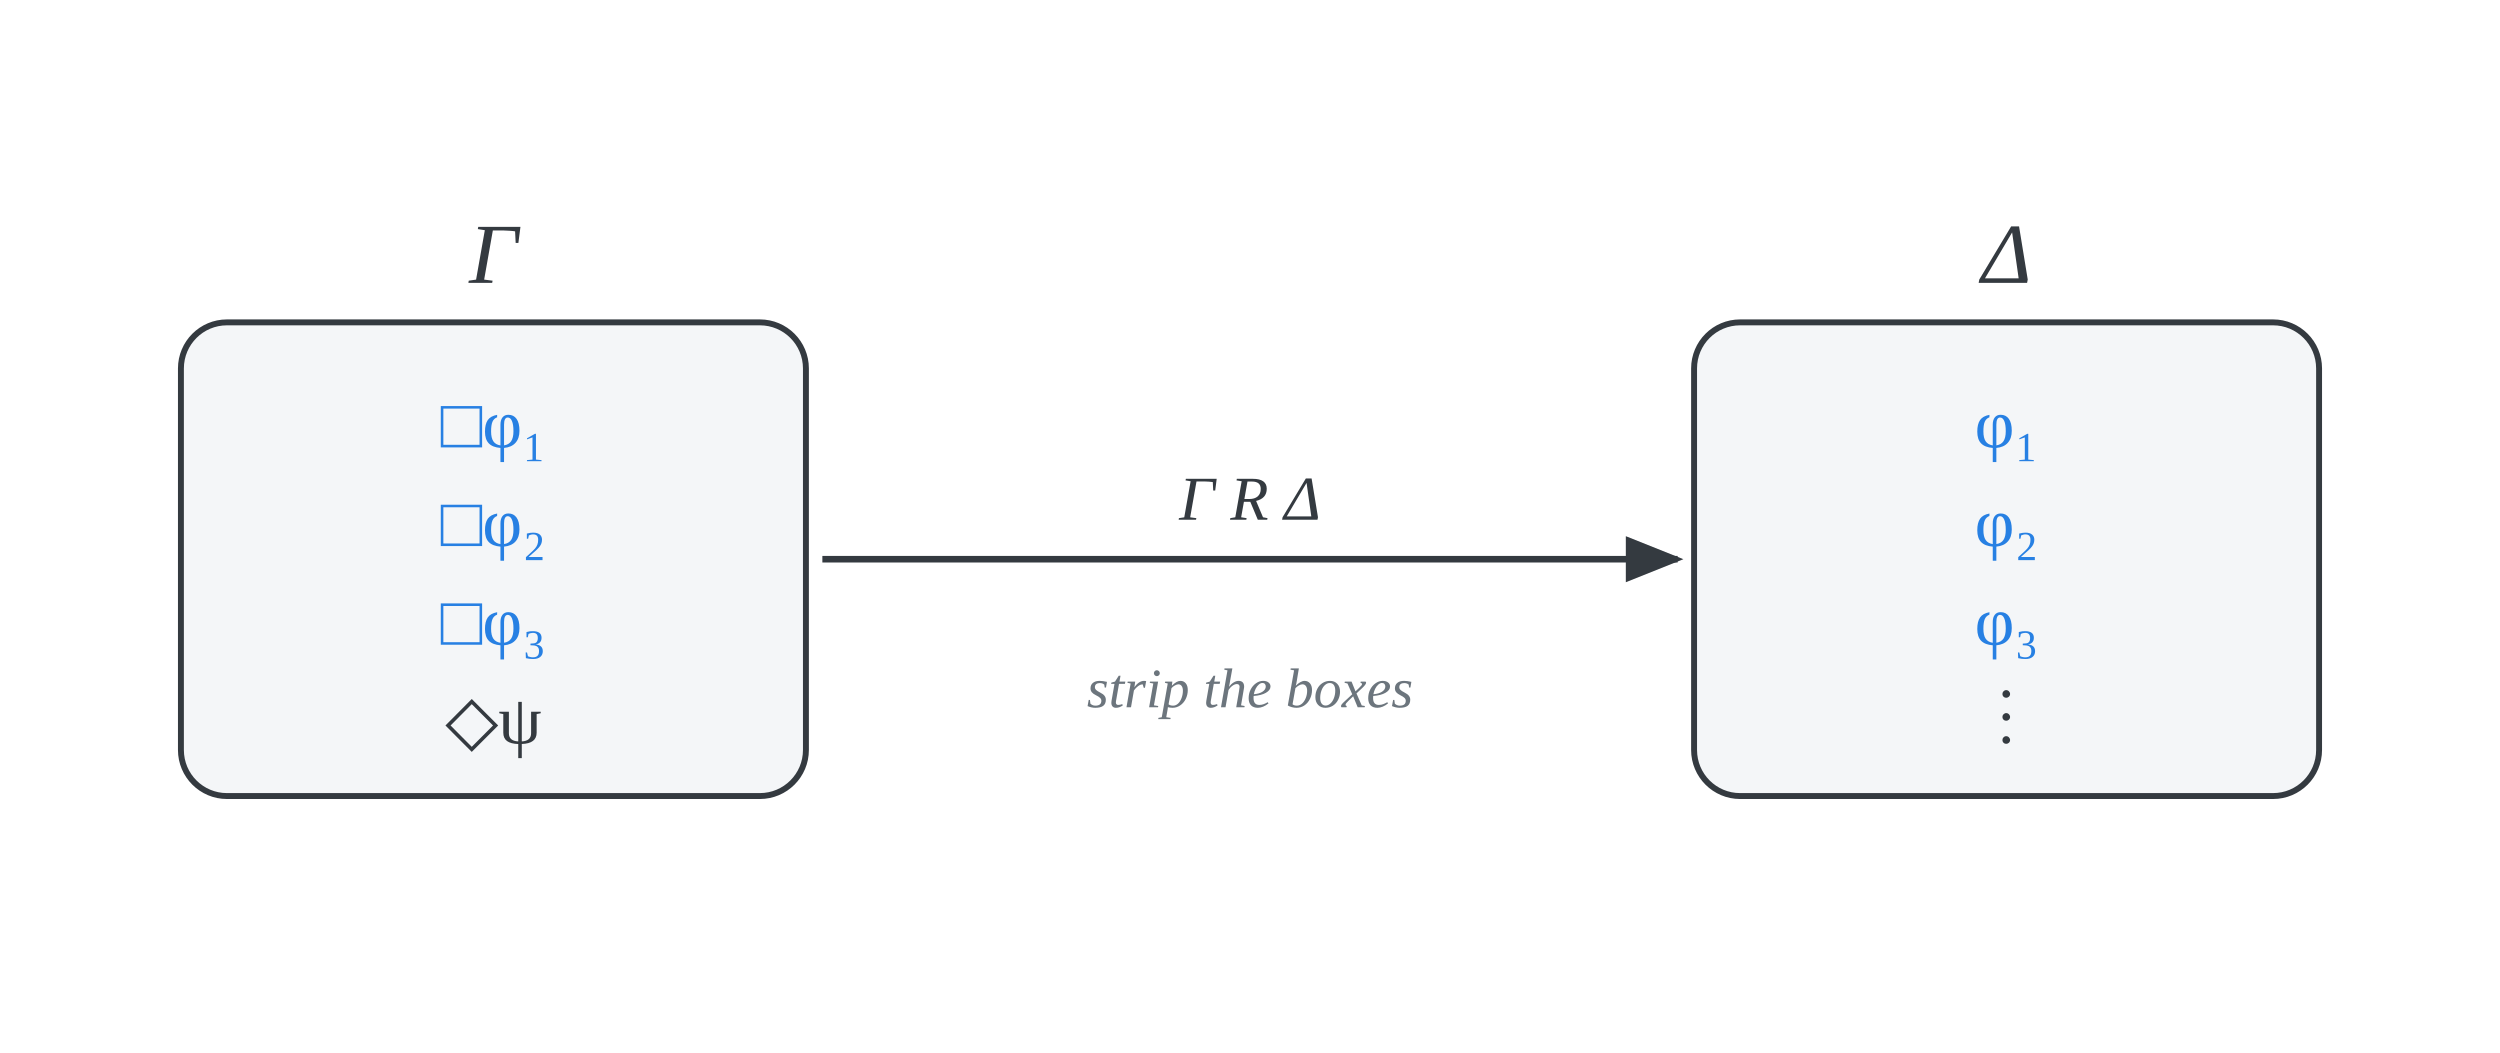
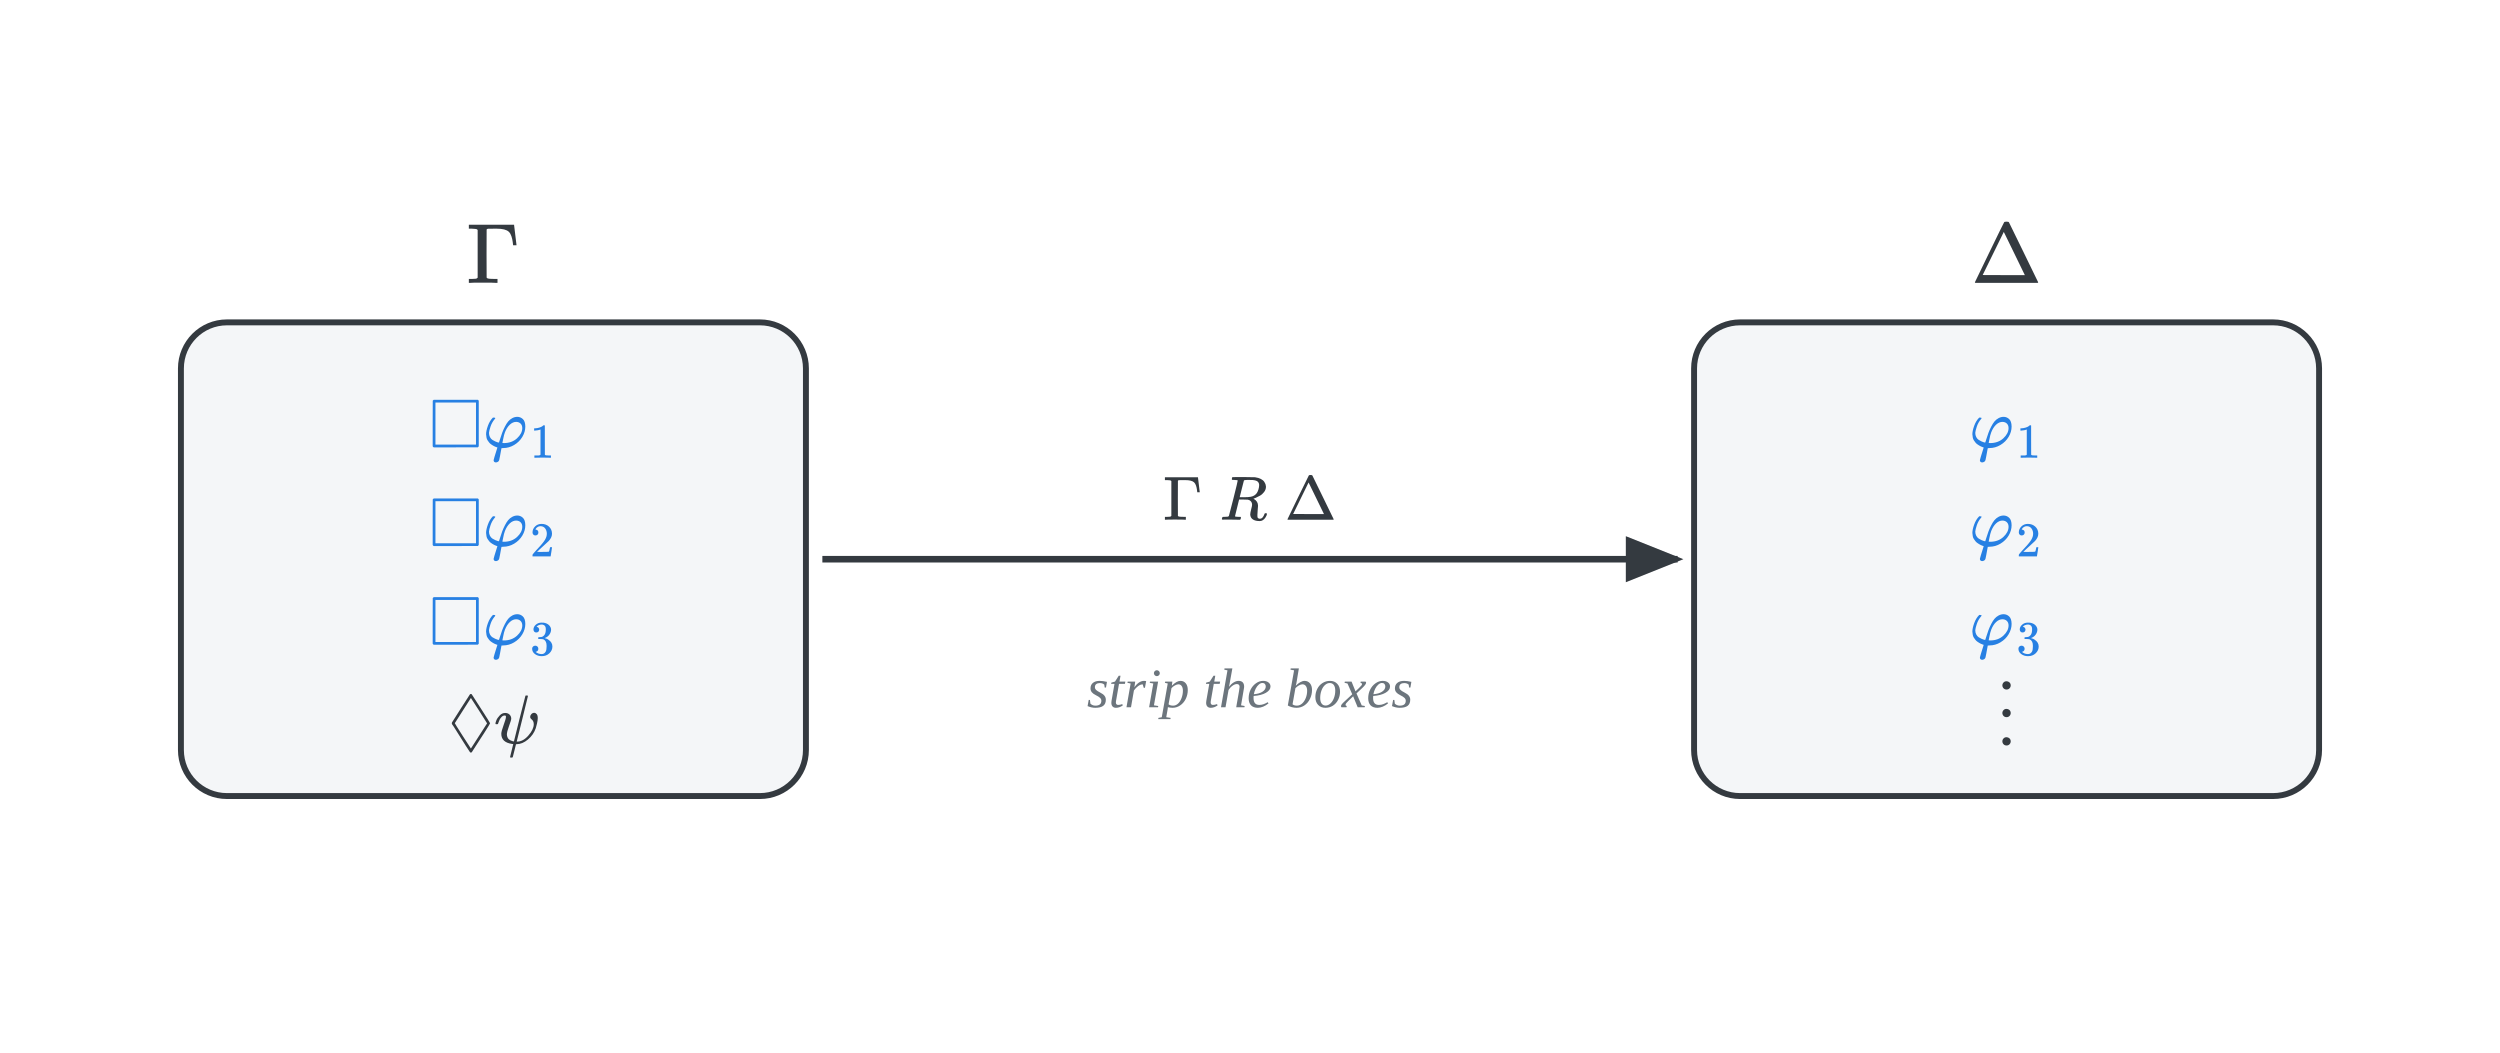
<svg xmlns="http://www.w3.org/2000/svg" aria-label="Gamma R Delta: whatever is boxed in Gamma is in Delta." role="img" width="760" height="320" viewBox="0 0 760 320">
  <defs>
    <marker id="a" markerHeight="7" markerWidth="9" orient="auto-start-reverse" refX="9" refY="4" viewBox="0 0 10 8">
      <path d="M 0 0 L 10 4 L 0 8 z" fill="#343a40" />
    </marker>
    <marker id="b" markerHeight="7" markerWidth="9" orient="auto-start-reverse" refX="9" refY="4" viewBox="0 0 10 8">
      <path d="M 0 0 L 10 4 L 0 8 z" fill="#2780e3" />
    </marker>
  </defs>
  <g font-family="Georgia, 'Times New Roman', 'DejaVu Serif', serif">
    <rect x="55.0" y="98.0" width="190" height="144" rx="14" fill="#f4f6f8" stroke="#343a40" stroke-width="1.8" />
-     <text x="150" y="86.0" font-size="26" fill="#343a40" font-style="italic" text-anchor="middle">Γ</text>
-     <text x="150" y="136.0" font-size="21" fill="#2780e3" text-anchor="middle">□φ₁</text>
-     <text x="150" y="166.0" font-size="21" fill="#2780e3" text-anchor="middle">□φ₂</text>
-     <text x="150" y="196.0" font-size="21" fill="#2780e3" text-anchor="middle">□φ₃</text>
-     <text x="150" y="226.0" font-size="21" fill="#343a40" text-anchor="middle">◇ψ</text>
+     <g transform="translate(141.88,86.00) scale(0.026)">
+       <g stroke="#343a40" fill="#343a40" stroke-width="0" transform="scale(1,-1)">
+         <g data-mml-node="math">
+           <g data-mml-node="mi">
+             <path data-c="393" d="M128 619Q121 626 117 628T101 631T58 634H25V680H554V676Q556 670 568 560T582 444V440H542V444Q542 445 538 478T523 545T492 598Q454 634 349 634H334Q264 634 249 633T233 621Q232 618 232 339L233 61Q240 54 245 52T270 48T333 46H360V0H348Q324 3 182 3Q51 3 36 0H25V46H58Q100 47 109 49T128 61V619Z" />
+           </g>
+         </g>
+       </g>
+     </g>
+     <g transform="translate(130.38,136.00) scale(0.021)">
+       <g stroke="#2780e3" fill="#2780e3" stroke-width="0" transform="scale(1,-1)">
+         <g data-mml-node="math">
+           <g data-mml-node="mi">
+             <path data-c="25FB" d="M71 0Q59 4 55 16V346L56 676Q64 686 70 689H709Q719 681 722 674V15Q719 10 709 1L390 0H71ZM682 40V649H95V40H682Z" />
+           </g>
+           <g data-mml-node="msub" transform="translate(778,0)">
+             <g data-mml-node="mi">
+               <path data-c="1D711" d="M92 210Q92 176 106 149T142 108T185 85T220 72L235 70L237 71L250 112Q268 170 283 211T322 299T370 375T429 423T502 442Q547 442 582 410T618 302Q618 224 575 152T457 35T299 -10Q273 -10 273 -12L266 -48Q260 -83 252 -125T241 -179Q236 -203 215 -212Q204 -218 190 -218Q159 -215 159 -185Q159 -175 214 -2L209 0Q204 2 195 5T173 14T147 28T120 46T94 71T71 103T56 142T50 190Q50 238 76 311T149 431H162Q183 431 183 423Q183 417 175 409Q134 361 114 300T92 210ZM574 278Q574 320 550 344T486 369Q437 369 394 329T323 218Q309 184 295 109L286 64Q304 62 306 62Q423 62 498 131T574 278Z" />
+             </g>
+             <g data-mml-node="mn" transform="translate(687,-150) scale(0.707)">
+               <path data-c="31" d="M213 578L200 573Q186 568 160 563T102 556H83V602H102Q149 604 189 617T245 641T273 663Q275 666 285 666Q294 666 302 660V361L303 61Q310 54 315 52T339 48T401 46H427V0H416Q395 3 257 3Q121 3 100 0H88V46H114Q136 46 152 46T177 47T193 50T201 52T207 57T213 61V578Z" />
+             </g>
+           </g>
+         </g>
+       </g>
+     </g>
+     <g transform="translate(130.38,166.00) scale(0.021)">
+       <g stroke="#2780e3" fill="#2780e3" stroke-width="0" transform="scale(1,-1)">
+         <g data-mml-node="math">
+           <g data-mml-node="mi">
+             <path data-c="25FB" d="M71 0Q59 4 55 16V346L56 676Q64 686 70 689H709Q719 681 722 674V15Q719 10 709 1L390 0H71ZM682 40V649H95V40H682Z" />
+           </g>
+           <g data-mml-node="msub" transform="translate(778,0)">
+             <g data-mml-node="mi">
+               <path data-c="1D711" d="M92 210Q92 176 106 149T142 108T185 85T220 72L235 70L237 71L250 112Q268 170 283 211T322 299T370 375T429 423T502 442Q547 442 582 410T618 302Q618 224 575 152T457 35T299 -10Q273 -10 273 -12L266 -48Q260 -83 252 -125T241 -179Q236 -203 215 -212Q204 -218 190 -218Q159 -215 159 -185Q159 -175 214 -2L209 0Q204 2 195 5T173 14T147 28T120 46T94 71T71 103T56 142T50 190Q50 238 76 311T149 431H162Q183 431 183 423Q183 417 175 409Q134 361 114 300T92 210ZM574 278Q574 320 550 344T486 369Q437 369 394 329T323 218Q309 184 295 109L286 64Q304 62 306 62Q423 62 498 131T574 278Z" />
+             </g>
+             <g data-mml-node="mn" transform="translate(687,-150) scale(0.707)">
+               <path data-c="32" d="M109 429Q82 429 66 447T50 491Q50 562 103 614T235 666Q326 666 387 610T449 465Q449 422 429 383T381 315T301 241Q265 210 201 149L142 93L218 92Q375 92 385 97Q392 99 409 186V189H449V186Q448 183 436 95T421 3V0H50V19V31Q50 38 56 46T86 81Q115 113 136 137Q145 147 170 174T204 211T233 244T261 278T284 308T305 340T320 369T333 401T340 431T343 464Q343 527 309 573T212 619Q179 619 154 602T119 569T109 550Q109 549 114 549Q132 549 151 535T170 489Q170 464 154 447T109 429Z" />
+             </g>
+           </g>
+         </g>
+       </g>
+     </g>
+     <g transform="translate(130.38,196.00) scale(0.021)">
+       <g stroke="#2780e3" fill="#2780e3" stroke-width="0" transform="scale(1,-1)">
+         <g data-mml-node="math">
+           <g data-mml-node="mi">
+             <path data-c="25FB" d="M71 0Q59 4 55 16V346L56 676Q64 686 70 689H709Q719 681 722 674V15Q719 10 709 1L390 0H71ZM682 40V649H95V40H682Z" />
+           </g>
+           <g data-mml-node="msub" transform="translate(778,0)">
+             <g data-mml-node="mi">
+               <path data-c="1D711" d="M92 210Q92 176 106 149T142 108T185 85T220 72L235 70L237 71L250 112Q268 170 283 211T322 299T370 375T429 423T502 442Q547 442 582 410T618 302Q618 224 575 152T457 35T299 -10Q273 -10 273 -12L266 -48Q260 -83 252 -125T241 -179Q236 -203 215 -212Q204 -218 190 -218Q159 -215 159 -185Q159 -175 214 -2L209 0Q204 2 195 5T173 14T147 28T120 46T94 71T71 103T56 142T50 190Q50 238 76 311T149 431H162Q183 431 183 423Q183 417 175 409Q134 361 114 300T92 210ZM574 278Q574 320 550 344T486 369Q437 369 394 329T323 218Q309 184 295 109L286 64Q304 62 306 62Q423 62 498 131T574 278Z" />
+             </g>
+             <g data-mml-node="mn" transform="translate(687,-150) scale(0.707)">
+               <path data-c="33" d="M127 463Q100 463 85 480T69 524Q69 579 117 622T233 665Q268 665 277 664Q351 652 390 611T430 522Q430 470 396 421T302 350L299 348Q299 347 308 345T337 336T375 315Q457 262 457 175Q457 96 395 37T238 -22Q158 -22 100 21T42 130Q42 158 60 175T105 193Q133 193 151 175T169 130Q169 119 166 110T159 94T148 82T136 74T126 70T118 67L114 66Q165 21 238 21Q293 21 321 74Q338 107 338 175V195Q338 290 274 322Q259 328 213 329L171 330L168 332Q166 335 166 348Q166 366 174 366Q202 366 232 371Q266 376 294 413T322 525V533Q322 590 287 612Q265 626 240 626Q208 626 181 615T143 592T132 580H135Q138 579 143 578T153 573T165 566T175 555T183 540T186 520Q186 498 172 481T127 463Z" />
+             </g>
+           </g>
+         </g>
+       </g>
+     </g>
+     <g transform="translate(136.16,226.00) scale(0.021)">
+       <g stroke="#343a40" fill="#343a40" stroke-width="0" transform="scale(1,-1)">
+         <g data-mml-node="math">
+           <g data-mml-node="mi">
+             <path data-c="25CA" d="M318 709Q325 716 332 716Q340 716 344 713T474 511Q611 298 611 292Q611 285 526 152Q494 103 474 72Q347 -128 344 -130Q340 -132 333 -132T322 -130Q319 -128 257 -31T131 169T60 278Q56 285 56 292Q56 298 60 305Q73 326 194 516T318 709ZM567 290T567 291T451 475T333 658L100 293Q100 288 215 108L333 -74Q334 -74 450 108Z" />
+           </g>
+           <g data-mml-node="mi" transform="translate(667,0)">
+             <path data-c="1D713" d="M161 441Q202 441 226 417T250 358Q250 338 218 252T187 127Q190 85 214 61Q235 43 257 37Q275 29 288 29H289L371 360Q455 691 456 692Q459 694 472 694Q492 694 492 687Q492 678 411 356Q329 28 329 27T335 26Q421 26 498 114T576 278Q576 302 568 319T550 343T532 361T524 384Q524 405 541 424T583 443Q602 443 618 425T634 366Q634 337 623 288T605 220Q573 125 492 57T329 -11H319L296 -104Q272 -198 272 -199Q270 -205 252 -205H239Q233 -199 233 -197Q233 -192 256 -102T279 -9Q272 -8 265 -8Q106 14 106 139Q106 174 139 264T173 379Q173 380 173 381Q173 390 173 393T169 400T158 404H154Q131 404 112 385T82 344T65 302T57 280Q55 278 41 278H27Q21 284 21 287Q21 299 34 333T82 404T161 441Z" />
+           </g>
+         </g>
+       </g>
+     </g>
    <rect x="515.0" y="98.0" width="190" height="144" rx="14" fill="#f4f6f8" stroke="#343a40" stroke-width="1.8" />
-     <text x="610" y="86.0" font-size="26" fill="#343a40" font-style="italic" text-anchor="middle">Δ</text>
-     <text x="610" y="136.0" font-size="21" fill="#2780e3" text-anchor="middle">φ₁</text>
-     <text x="610" y="166.0" font-size="21" fill="#2780e3" text-anchor="middle">φ₂</text>
-     <text x="610" y="196.0" font-size="21" fill="#2780e3" text-anchor="middle">φ₃</text>
-     <text x="610" y="226.0" font-size="21" fill="#343a40" text-anchor="middle">⋮</text>
+     <g transform="translate(599.17,86.00) scale(0.026)">
+       <g stroke="#343a40" fill="#343a40" stroke-width="0" transform="scale(1,-1)">
+         <g data-mml-node="math">
+           <g data-mml-node="mi">
+             <path data-c="394" d="M51 0Q46 4 46 7Q46 9 215 357T388 709Q391 716 416 716Q439 716 444 709Q447 705 616 357T786 7Q786 4 781 0H51ZM507 344L384 596L137 92L383 91H630Q630 93 507 344Z" />
+           </g>
+         </g>
+       </g>
+     </g>
+     <g transform="translate(598.55,136.00) scale(0.021)">
+       <g stroke="#2780e3" fill="#2780e3" stroke-width="0" transform="scale(1,-1)">
+         <g data-mml-node="math">
+           <g data-mml-node="msub">
+             <g data-mml-node="mi">
+               <path data-c="1D711" d="M92 210Q92 176 106 149T142 108T185 85T220 72L235 70L237 71L250 112Q268 170 283 211T322 299T370 375T429 423T502 442Q547 442 582 410T618 302Q618 224 575 152T457 35T299 -10Q273 -10 273 -12L266 -48Q260 -83 252 -125T241 -179Q236 -203 215 -212Q204 -218 190 -218Q159 -215 159 -185Q159 -175 214 -2L209 0Q204 2 195 5T173 14T147 28T120 46T94 71T71 103T56 142T50 190Q50 238 76 311T149 431H162Q183 431 183 423Q183 417 175 409Q134 361 114 300T92 210ZM574 278Q574 320 550 344T486 369Q437 369 394 329T323 218Q309 184 295 109L286 64Q304 62 306 62Q423 62 498 131T574 278Z" />
+             </g>
+             <g data-mml-node="mn" transform="translate(687,-150) scale(0.707)">
+               <path data-c="31" d="M213 578L200 573Q186 568 160 563T102 556H83V602H102Q149 604 189 617T245 641T273 663Q275 666 285 666Q294 666 302 660V361L303 61Q310 54 315 52T339 48T401 46H427V0H416Q395 3 257 3Q121 3 100 0H88V46H114Q136 46 152 46T177 47T193 50T201 52T207 57T213 61V578Z" />
+             </g>
+           </g>
+         </g>
+       </g>
+     </g>
+     <g transform="translate(598.55,166.00) scale(0.021)">
+       <g stroke="#2780e3" fill="#2780e3" stroke-width="0" transform="scale(1,-1)">
+         <g data-mml-node="math">
+           <g data-mml-node="msub">
+             <g data-mml-node="mi">
+               <path data-c="1D711" d="M92 210Q92 176 106 149T142 108T185 85T220 72L235 70L237 71L250 112Q268 170 283 211T322 299T370 375T429 423T502 442Q547 442 582 410T618 302Q618 224 575 152T457 35T299 -10Q273 -10 273 -12L266 -48Q260 -83 252 -125T241 -179Q236 -203 215 -212Q204 -218 190 -218Q159 -215 159 -185Q159 -175 214 -2L209 0Q204 2 195 5T173 14T147 28T120 46T94 71T71 103T56 142T50 190Q50 238 76 311T149 431H162Q183 431 183 423Q183 417 175 409Q134 361 114 300T92 210ZM574 278Q574 320 550 344T486 369Q437 369 394 329T323 218Q309 184 295 109L286 64Q304 62 306 62Q423 62 498 131T574 278Z" />
+             </g>
+             <g data-mml-node="mn" transform="translate(687,-150) scale(0.707)">
+               <path data-c="32" d="M109 429Q82 429 66 447T50 491Q50 562 103 614T235 666Q326 666 387 610T449 465Q449 422 429 383T381 315T301 241Q265 210 201 149L142 93L218 92Q375 92 385 97Q392 99 409 186V189H449V186Q448 183 436 95T421 3V0H50V19V31Q50 38 56 46T86 81Q115 113 136 137Q145 147 170 174T204 211T233 244T261 278T284 308T305 340T320 369T333 401T340 431T343 464Q343 527 309 573T212 619Q179 619 154 602T119 569T109 550Q109 549 114 549Q132 549 151 535T170 489Q170 464 154 447T109 429Z" />
+             </g>
+           </g>
+         </g>
+       </g>
+     </g>
+     <g transform="translate(598.55,196.00) scale(0.021)">
+       <g stroke="#2780e3" fill="#2780e3" stroke-width="0" transform="scale(1,-1)">
+         <g data-mml-node="math">
+           <g data-mml-node="msub">
+             <g data-mml-node="mi">
+               <path data-c="1D711" d="M92 210Q92 176 106 149T142 108T185 85T220 72L235 70L237 71L250 112Q268 170 283 211T322 299T370 375T429 423T502 442Q547 442 582 410T618 302Q618 224 575 152T457 35T299 -10Q273 -10 273 -12L266 -48Q260 -83 252 -125T241 -179Q236 -203 215 -212Q204 -218 190 -218Q159 -215 159 -185Q159 -175 214 -2L209 0Q204 2 195 5T173 14T147 28T120 46T94 71T71 103T56 142T50 190Q50 238 76 311T149 431H162Q183 431 183 423Q183 417 175 409Q134 361 114 300T92 210ZM574 278Q574 320 550 344T486 369Q437 369 394 329T323 218Q309 184 295 109L286 64Q304 62 306 62Q423 62 498 131T574 278Z" />
+             </g>
+             <g data-mml-node="mn" transform="translate(687,-150) scale(0.707)">
+               <path data-c="33" d="M127 463Q100 463 85 480T69 524Q69 579 117 622T233 665Q268 665 277 664Q351 652 390 611T430 522Q430 470 396 421T302 350L299 348Q299 347 308 345T337 336T375 315Q457 262 457 175Q457 96 395 37T238 -22Q158 -22 100 21T42 130Q42 158 60 175T105 193Q133 193 151 175T169 130Q169 119 166 110T159 94T148 82T136 74T126 70T118 67L114 66Q165 21 238 21Q293 21 321 74Q338 107 338 175V195Q338 290 274 322Q259 328 213 329L171 330L168 332Q166 335 166 348Q166 366 174 366Q202 366 232 371Q266 376 294 413T322 525V533Q322 590 287 612Q265 626 240 626Q208 626 181 615T143 592T132 580H135Q138 579 143 578T153 573T165 566T175 555T183 540T186 520Q186 498 172 481T127 463Z" />
+             </g>
+           </g>
+         </g>
+       </g>
+     </g>
+     <g transform="translate(607.08,226.00) scale(0.021)">
+       <g stroke="#343a40" fill="#343a40" stroke-width="0" transform="scale(1,-1)">
+         <g data-mml-node="math">
+           <g data-mml-node="TeXAtom" data-mjx-texclass="ORD">
+             <g data-mml-node="mo">
+               <path data-c="22EE" d="M78 30Q78 54 95 72T138 90Q162 90 180 74T199 31Q199 6 182 -12T139 -30T96 -13T78 30ZM78 440Q78 464 95 482T138 500Q162 500 180 484T199 441Q199 416 182 398T139 380T96 397T78 440ZM78 840Q78 864 95 882T138 900Q162 900 180 884T199 841Q199 816 182 798T139 780T96 797T78 840Z" />
+             </g>
+           </g>
+         </g>
+       </g>
+     </g>
    <line x1="250" y1="170" x2="510" y2="170" stroke="#343a40" stroke-width="2" marker-end="url(#a)" />
-     <text x="380.0" y="158.0" font-size="19" fill="#343a40" font-style="italic" text-anchor="middle">Γ R Δ</text>
+     <g transform="translate(353.66,158.00) scale(0.019)">
+       <g stroke="#343a40" fill="#343a40" stroke-width="0" transform="scale(1,-1)">
+         <g data-mml-node="math">
+           <g data-mml-node="mi">
+             <path data-c="393" d="M128 619Q121 626 117 628T101 631T58 634H25V680H554V676Q556 670 568 560T582 444V440H542V444Q542 445 538 478T523 545T492 598Q454 634 349 634H334Q264 634 249 633T233 621Q232 618 232 339L233 61Q240 54 245 52T270 48T333 46H360V0H348Q324 3 182 3Q51 3 36 0H25V46H58Q100 47 109 49T128 61V619Z" />
+           </g>
+           <g data-mml-node="TeXAtom" data-mjx-texclass="REL" transform="translate(902.8,0)">
+             <g data-mml-node="mi">
+               <path data-c="1D445" d="M230 637Q203 637 198 638T193 649Q193 676 204 682Q206 683 378 683Q550 682 564 680Q620 672 658 652T712 606T733 563T739 529Q739 484 710 445T643 385T576 351T538 338L545 333Q612 295 612 223Q612 212 607 162T602 80V71Q602 53 603 43T614 25T640 16Q668 16 686 38T712 85Q717 99 720 102T735 105Q755 105 755 93Q755 75 731 36Q693 -21 641 -21H632Q571 -21 531 4T487 82Q487 109 502 166T517 239Q517 290 474 313Q459 320 449 321T378 323H309L277 193Q244 61 244 59Q244 55 245 54T252 50T269 48T302 46H333Q339 38 339 37T336 19Q332 6 326 0H311Q275 2 180 2Q146 2 117 2T71 2T50 1Q33 1 33 10Q33 12 36 24Q41 43 46 45Q50 46 61 46H67Q94 46 127 49Q141 52 146 61Q149 65 218 339T287 628Q287 635 230 637ZM630 554Q630 586 609 608T523 636Q521 636 500 636T462 637H440Q393 637 386 627Q385 624 352 494T319 361Q319 360 388 360Q466 361 492 367Q556 377 592 426Q608 449 619 486T630 554Z" />
+             </g>
+           </g>
+           <g data-mml-node="mi" transform="translate(1939.6,0)">
+             <path data-c="394" d="M51 0Q46 4 46 7Q46 9 215 357T388 709Q391 716 416 716Q439 716 444 709Q447 705 616 357T786 7Q786 4 781 0H51ZM507 344L384 596L137 92L383 91H630Q630 93 507 344Z" />
+           </g>
+         </g>
+       </g>
+     </g>
    <text x="380" y="215" font-size="17" fill="#6c757d" font-style="italic" text-anchor="middle">strip the boxes</text>
  </g>
</svg>
